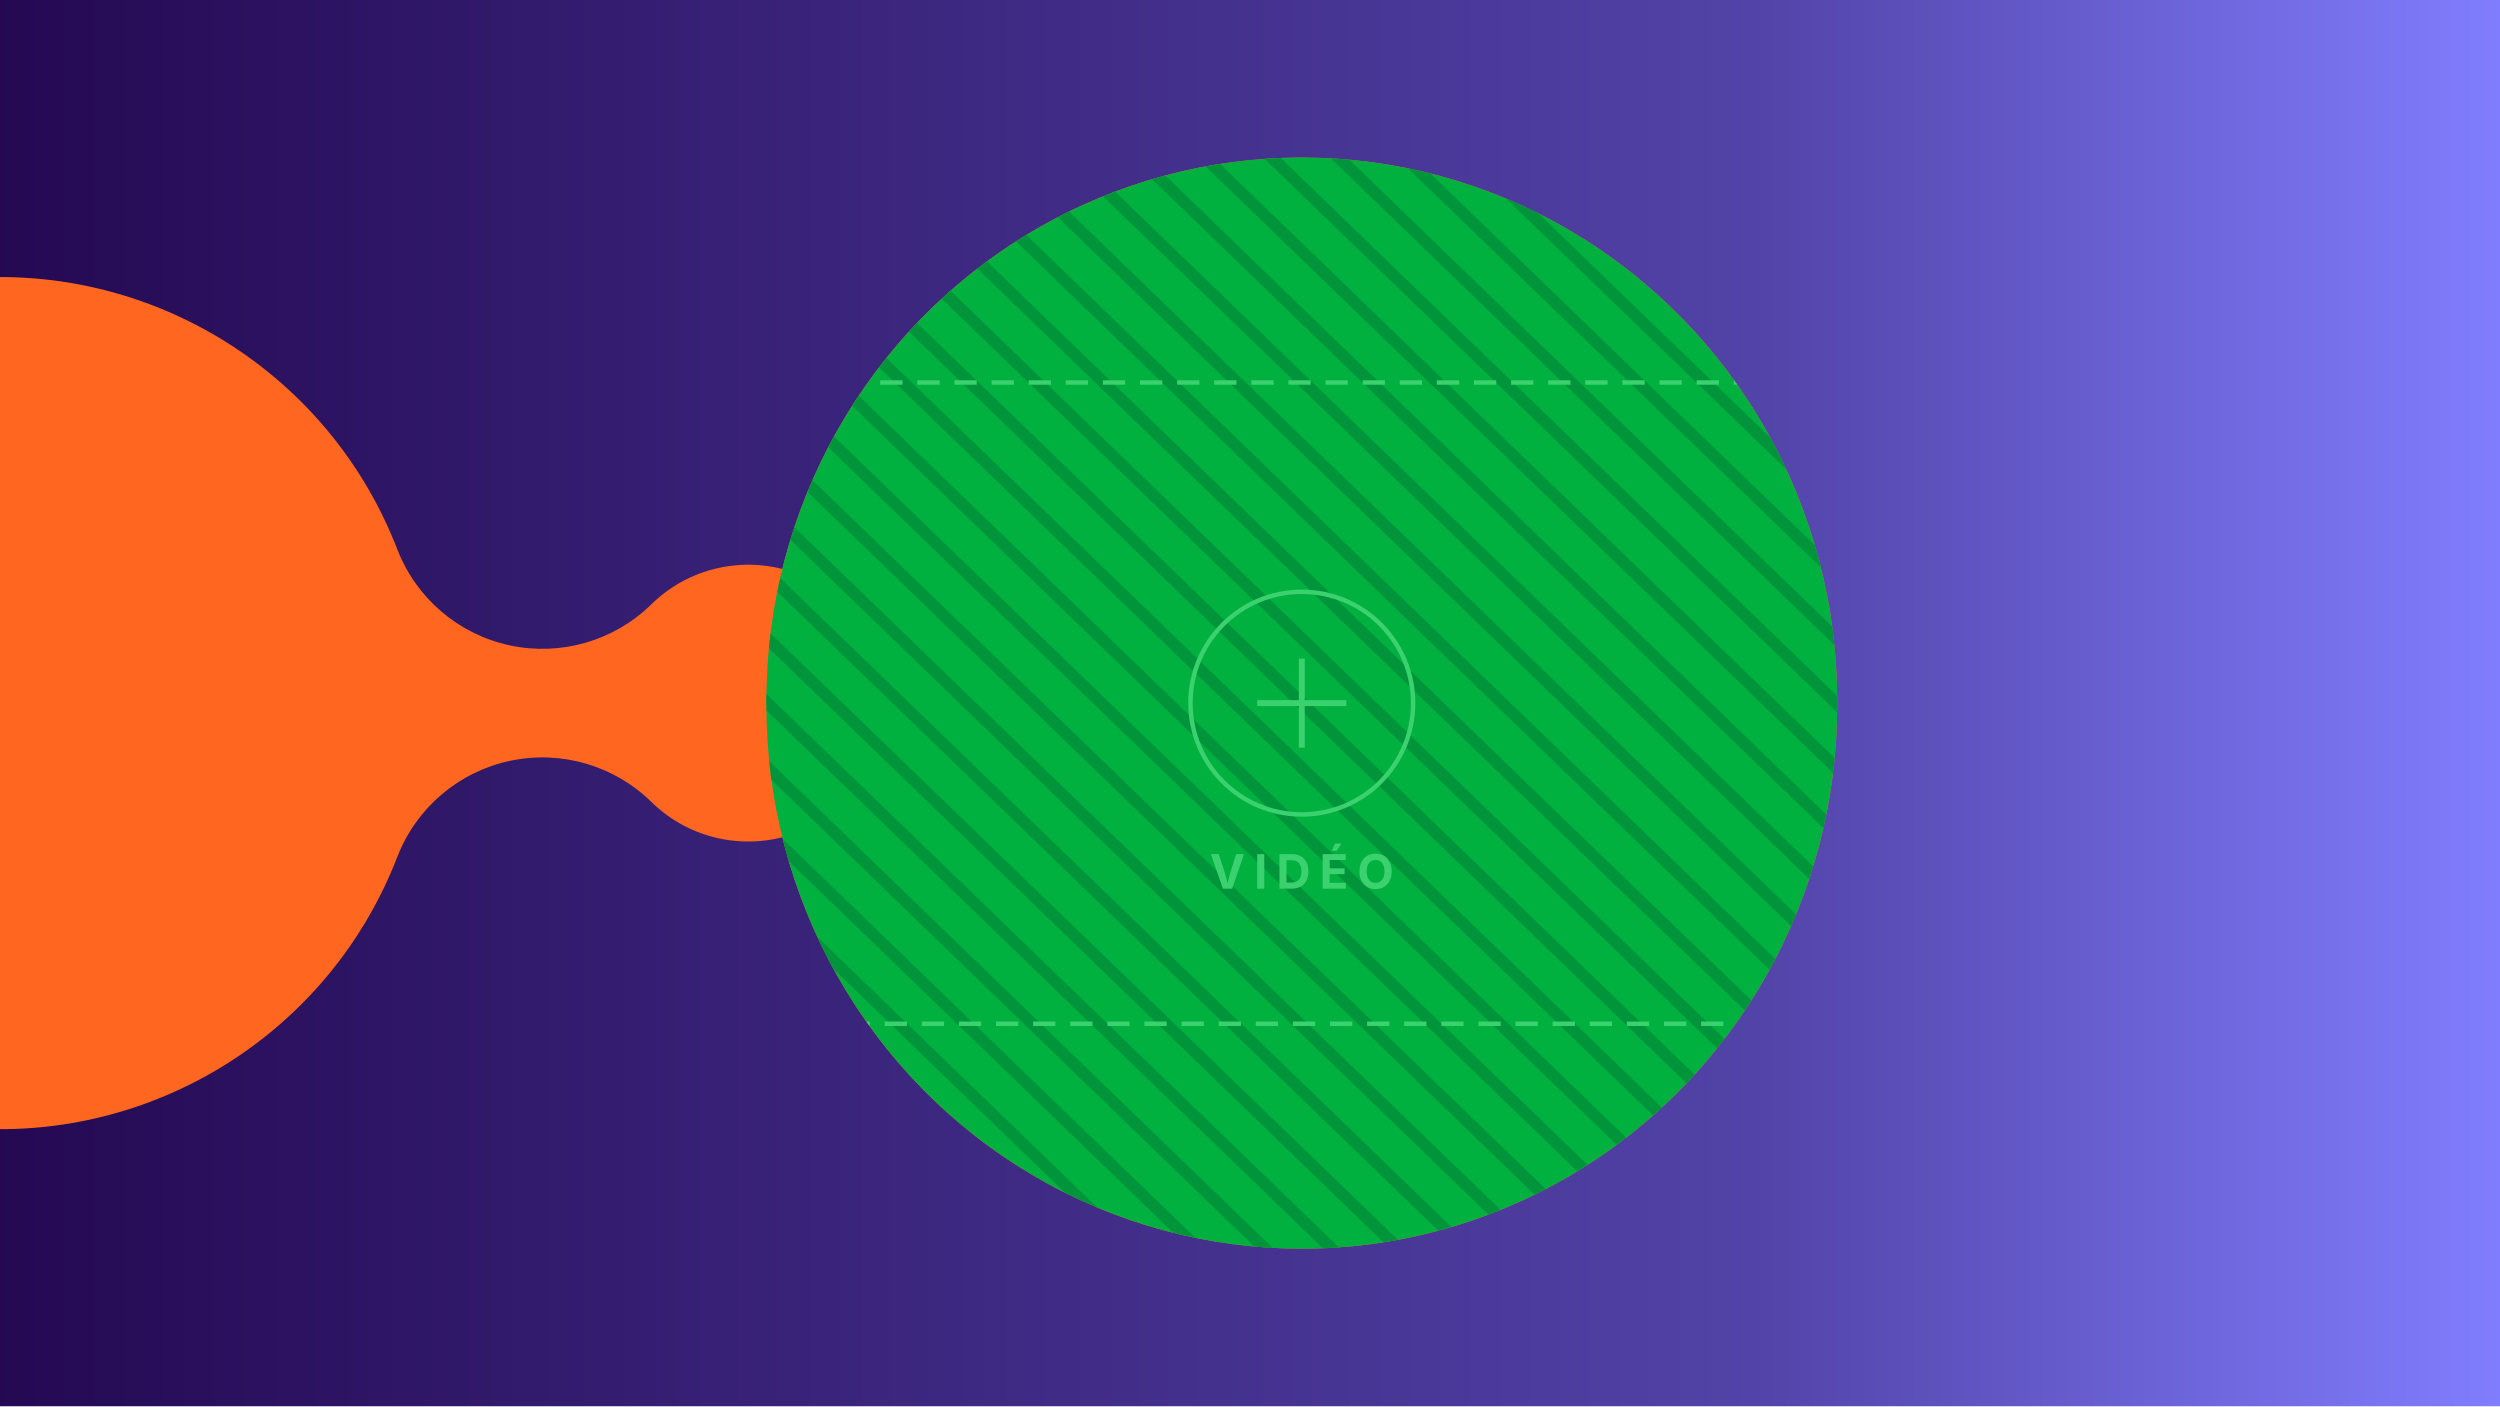
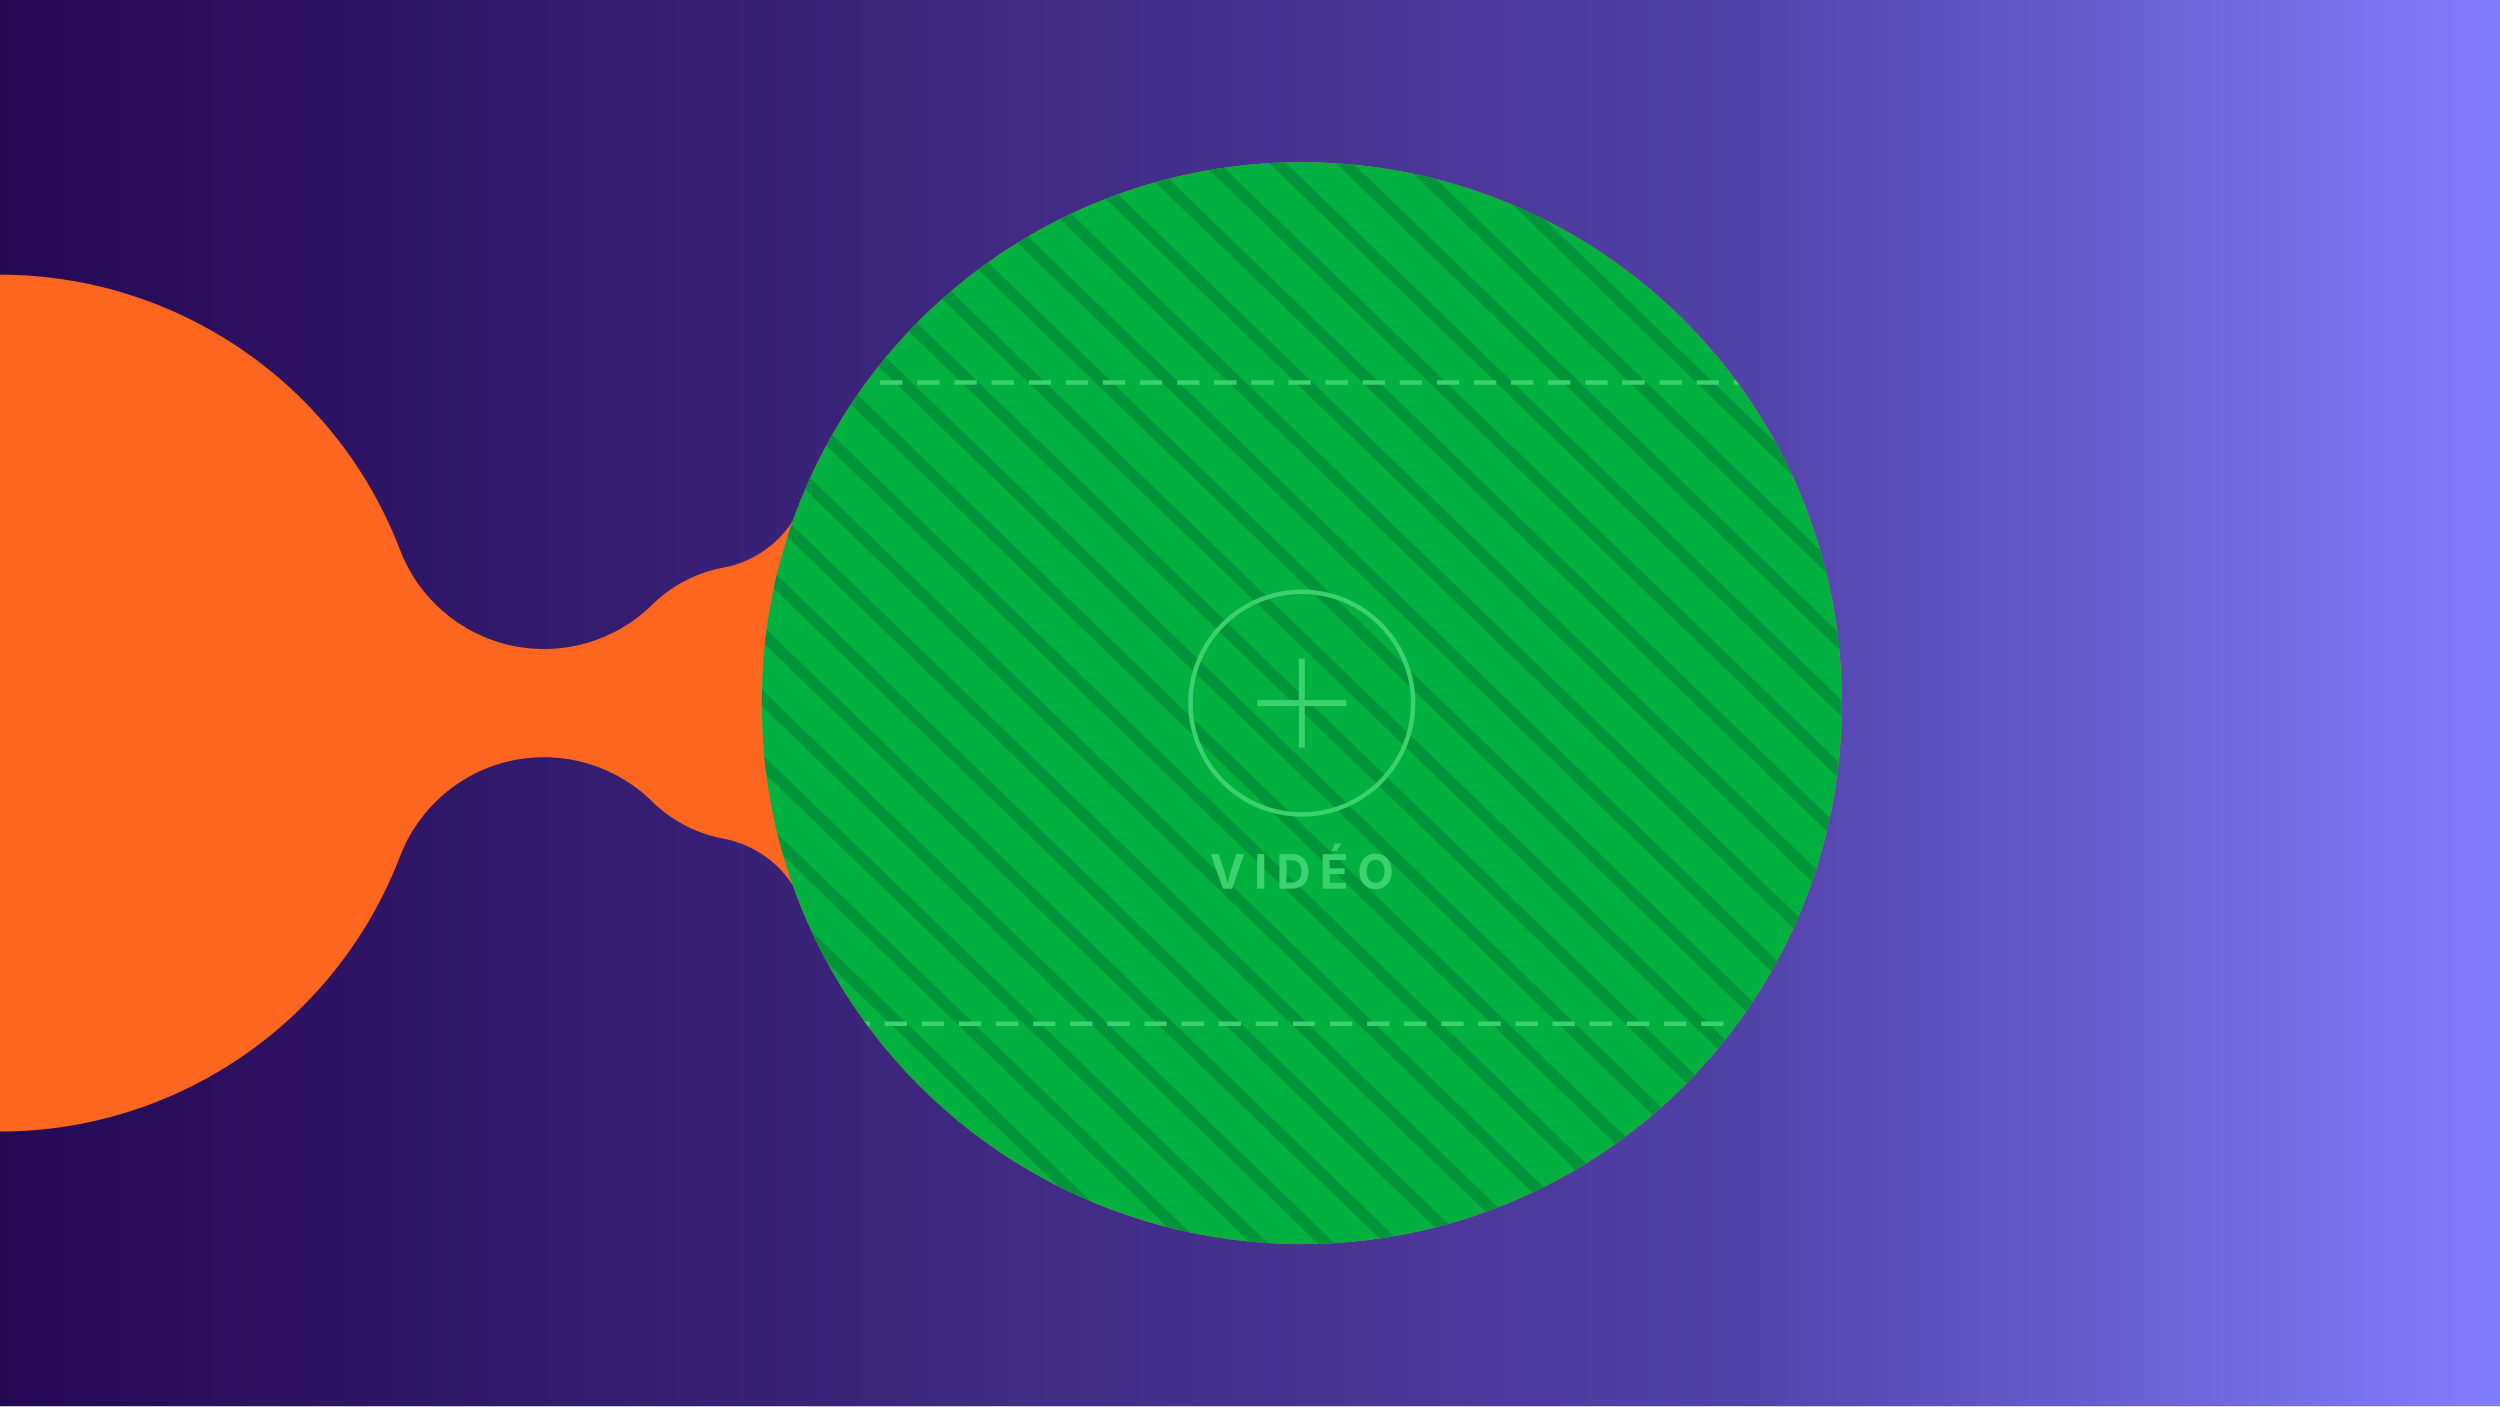
<svg xmlns="http://www.w3.org/2000/svg" viewBox="0 0 1920 1080" width="1920" height="1080">
  <defs>
    <linearGradient id="sfeerGrad" x1="0" y1="0" x2="1" y2="0">
      <stop offset="0" stop-color="#240852" />
      <stop offset="0.7" stop-color="#5243A8" />
      <stop offset="1" stop-color="#817EFF" />
    </linearGradient>
    <linearGradient id="sfeerGradU" gradientUnits="userSpaceOnUse" x1="0" y1="0" x2="1920" y2="0">
      <stop offset="0" stop-color="#240852" />
      <stop offset="0.7" stop-color="#5243A8" />
      <stop offset="1" stop-color="#817EFF" />
    </linearGradient>
  </defs>
  <rect id="fond" width="1920" height="1080" fill="url(#sfeerGrad)" />
-   <path id="chaine" d="M305.15 421.93A119.49 119.49 0 0 0 500.26 464.12A106.28 106.28 0 1 1 500.26 615.88A119.49 119.49 0 0 0 305.15 658.07A327.19 327.19 0 1 1 305.15 421.93Z M600.36 436.87A1.36 1.36 0 0 0 602 435.89A411.17 411.17 0 1 1 602 644.11A1.36 1.36 0 0 0 600.36 643.13A106.28 106.28 0 1 1 600.36 436.87Z M588.61 540a411.17 416.94 0 1 1 822.33 0a411.17 416.94 0 1 1 -822.33 0Z" fill="#FF6720" />
+   <path id="chaine" d="M307.26 422.41A118.37 118.37 0 0 0 500.8 464.51A105.86 105.86 0 1 1 500.8 615.49A118.37 118.37 0 0 0 307.26 657.59A328.99 328.99 0 1 1 307.26 422.41Z M555.58 435.94A80.99 80.99 0 0 0 615.91 386.41A413.45 413.45 0 1 1 615.91 693.59A80.99 80.99 0 0 0 555.58 644.06A105.86 105.86 0 0 1 555.58 435.94Z M585.14 540a414.64 413.45 0 1 1 829.27 0a414.64 413.45 0 1 1 -829.27 0Z" fill="#FF6720" />
  <clipPath id="fenetre-c-c">
-     <path d="M588.61 540a411.17 416.94 0 1 1 822.33 0a411.17 416.94 0 1 1 -822.33 0Z" />
+     <path d="M585.14 540a414.64 413.45 0 1 1 829.27 0a414.64 413.45 0 1 1 -829.27 0Z" />
  </clipPath>
  <clipPath id="fenetre-c-i">
    <circle cx="997.28" cy="540" r="423.9" />
  </clipPath>
  <g id="fenetre-c" clip-path="url(#fenetre-c-c)">
    <g clip-path="url(#fenetre-c-i)">
      <g id="pc-plaque">
        <rect x="-2400" y="-1600" width="6720" height="4280" fill="#00B140" />
        <g transform="translate(999.77 540) scale(0.57) translate(-960 -540)">
          <path d="M-4800 -1200L-1200 2280 M-4710 -1200L-1110 2280 M-4620 -1200L-1020 2280 M-4530 -1200L-930 2280 M-4440 -1200L-840 2280 M-4350 -1200L-750 2280 M-4260 -1200L-660 2280 M-4170 -1200L-570 2280 M-4080 -1200L-480 2280 M-3990 -1200L-390 2280 M-3900 -1200L-300 2280 M-3810 -1200L-210 2280 M-3720 -1200L-120 2280 M-3630 -1200L-30 2280 M-3540 -1200L60 2280 M-3450 -1200L150 2280 M-3360 -1200L240 2280 M-3270 -1200L330 2280 M-3180 -1200L420 2280 M-3090 -1200L510 2280 M-3000 -1200L600 2280 M-2910 -1200L690 2280 M-2820 -1200L780 2280 M-2730 -1200L870 2280 M-2640 -1200L960 2280 M-2550 -1200L1050 2280 M-2460 -1200L1140 2280 M-2370 -1200L1230 2280 M-2280 -1200L1320 2280 M-2190 -1200L1410 2280 M-2100 -1200L1500 2280 M-2010 -1200L1590 2280 M-1920 -1200L1680 2280 M-1830 -1200L1770 2280 M-1740 -1200L1860 2280 M-1650 -1200L1950 2280 M-1560 -1200L2040 2280 M-1470 -1200L2130 2280 M-1380 -1200L2220 2280 M-1290 -1200L2310 2280 M-1200 -1200L2400 2280 M-1110 -1200L2490 2280 M-1020 -1200L2580 2280 M-930 -1200L2670 2280 M-840 -1200L2760 2280 M-750 -1200L2850 2280 M-660 -1200L2940 2280 M-570 -1200L3030 2280 M-480 -1200L3120 2280 M-390 -1200L3210 2280 M-300 -1200L3300 2280 M-210 -1200L3390 2280 M-120 -1200L3480 2280 M-30 -1200L3570 2280 M60 -1200L3660 2280 M150 -1200L3750 2280 M240 -1200L3840 2280 M330 -1200L3930 2280 M420 -1200L4020 2280 M510 -1200L4110 2280 M600 -1200L4200 2280 M690 -1200L4290 2280 M780 -1200L4380 2280 M870 -1200L4470 2280 M960 -1200L4560 2280 M1050 -1200L4650 2280 M1140 -1200L4740 2280 M1230 -1200L4830 2280 M1320 -1200L4920 2280 M1410 -1200L5010 2280 M1500 -1200L5100 2280 M1590 -1200L5190 2280 M1680 -1200L5280 2280 M1770 -1200L5370 2280 M1860 -1200L5460 2280 M1950 -1200L5550 2280 M2040 -1200L5640 2280 M2130 -1200L5730 2280 M2220 -1200L5820 2280 M2310 -1200L5910 2280 M2400 -1200L6000 2280 M2490 -1200L6090 2280 M2580 -1200L6180 2280 M2670 -1200L6270 2280 M2760 -1200L6360 2280 M2850 -1200L6450 2280 M2940 -1200L6540 2280 M3030 -1200L6630 2280 M3120 -1200L6720 2280 M3210 -1200L6810 2280 M3300 -1200L6900 2280 M3390 -1200L6990 2280 M3480 -1200L7080 2280 M3570 -1200L7170 2280 M3660 -1200L7260 2280 M3750 -1200L7350 2280 M3840 -1200L7440 2280 M3930 -1200L7530 2280 M4020 -1200L7620 2280 M4110 -1200L7710 2280 M4200 -1200L7800 2280 M4290 -1200L7890 2280 M4380 -1200L7980 2280 M4470 -1200L8070 2280 M4560 -1200L8160 2280 M4650 -1200L8250 2280 M4740 -1200L8340 2280 M4830 -1200L8430 2280 M4920 -1200L8520 2280 M5010 -1200L8610 2280 M5100 -1200L8700 2280 M5190 -1200L8790 2280 M5280 -1200L8880 2280 M5370 -1200L8970 2280 M5460 -1200L9060 2280" stroke="#00953A" stroke-width="16" fill="none" />
          <rect x="192.0" y="108.0" width="1536.0" height="864.0" fill="none" stroke="#3BD16F" stroke-width="6" stroke-dasharray="30 20" />
          <path d="M900.0 540.0H1020.0M960.0 480.0V600.0" stroke="#3BD16F" stroke-width="8" />
          <circle cx="960.0" cy="540.0" r="150" fill="none" stroke="#3BD16F" stroke-width="6" />
          <text x="960.0" y="790.0" font-family="Inter, Arial, sans-serif" font-size="64" font-weight="700" fill="#3BD16F" text-anchor="middle" letter-spacing="12">VIDÉO</text>
        </g>
      </g>
    </g>
  </g>
</svg>
